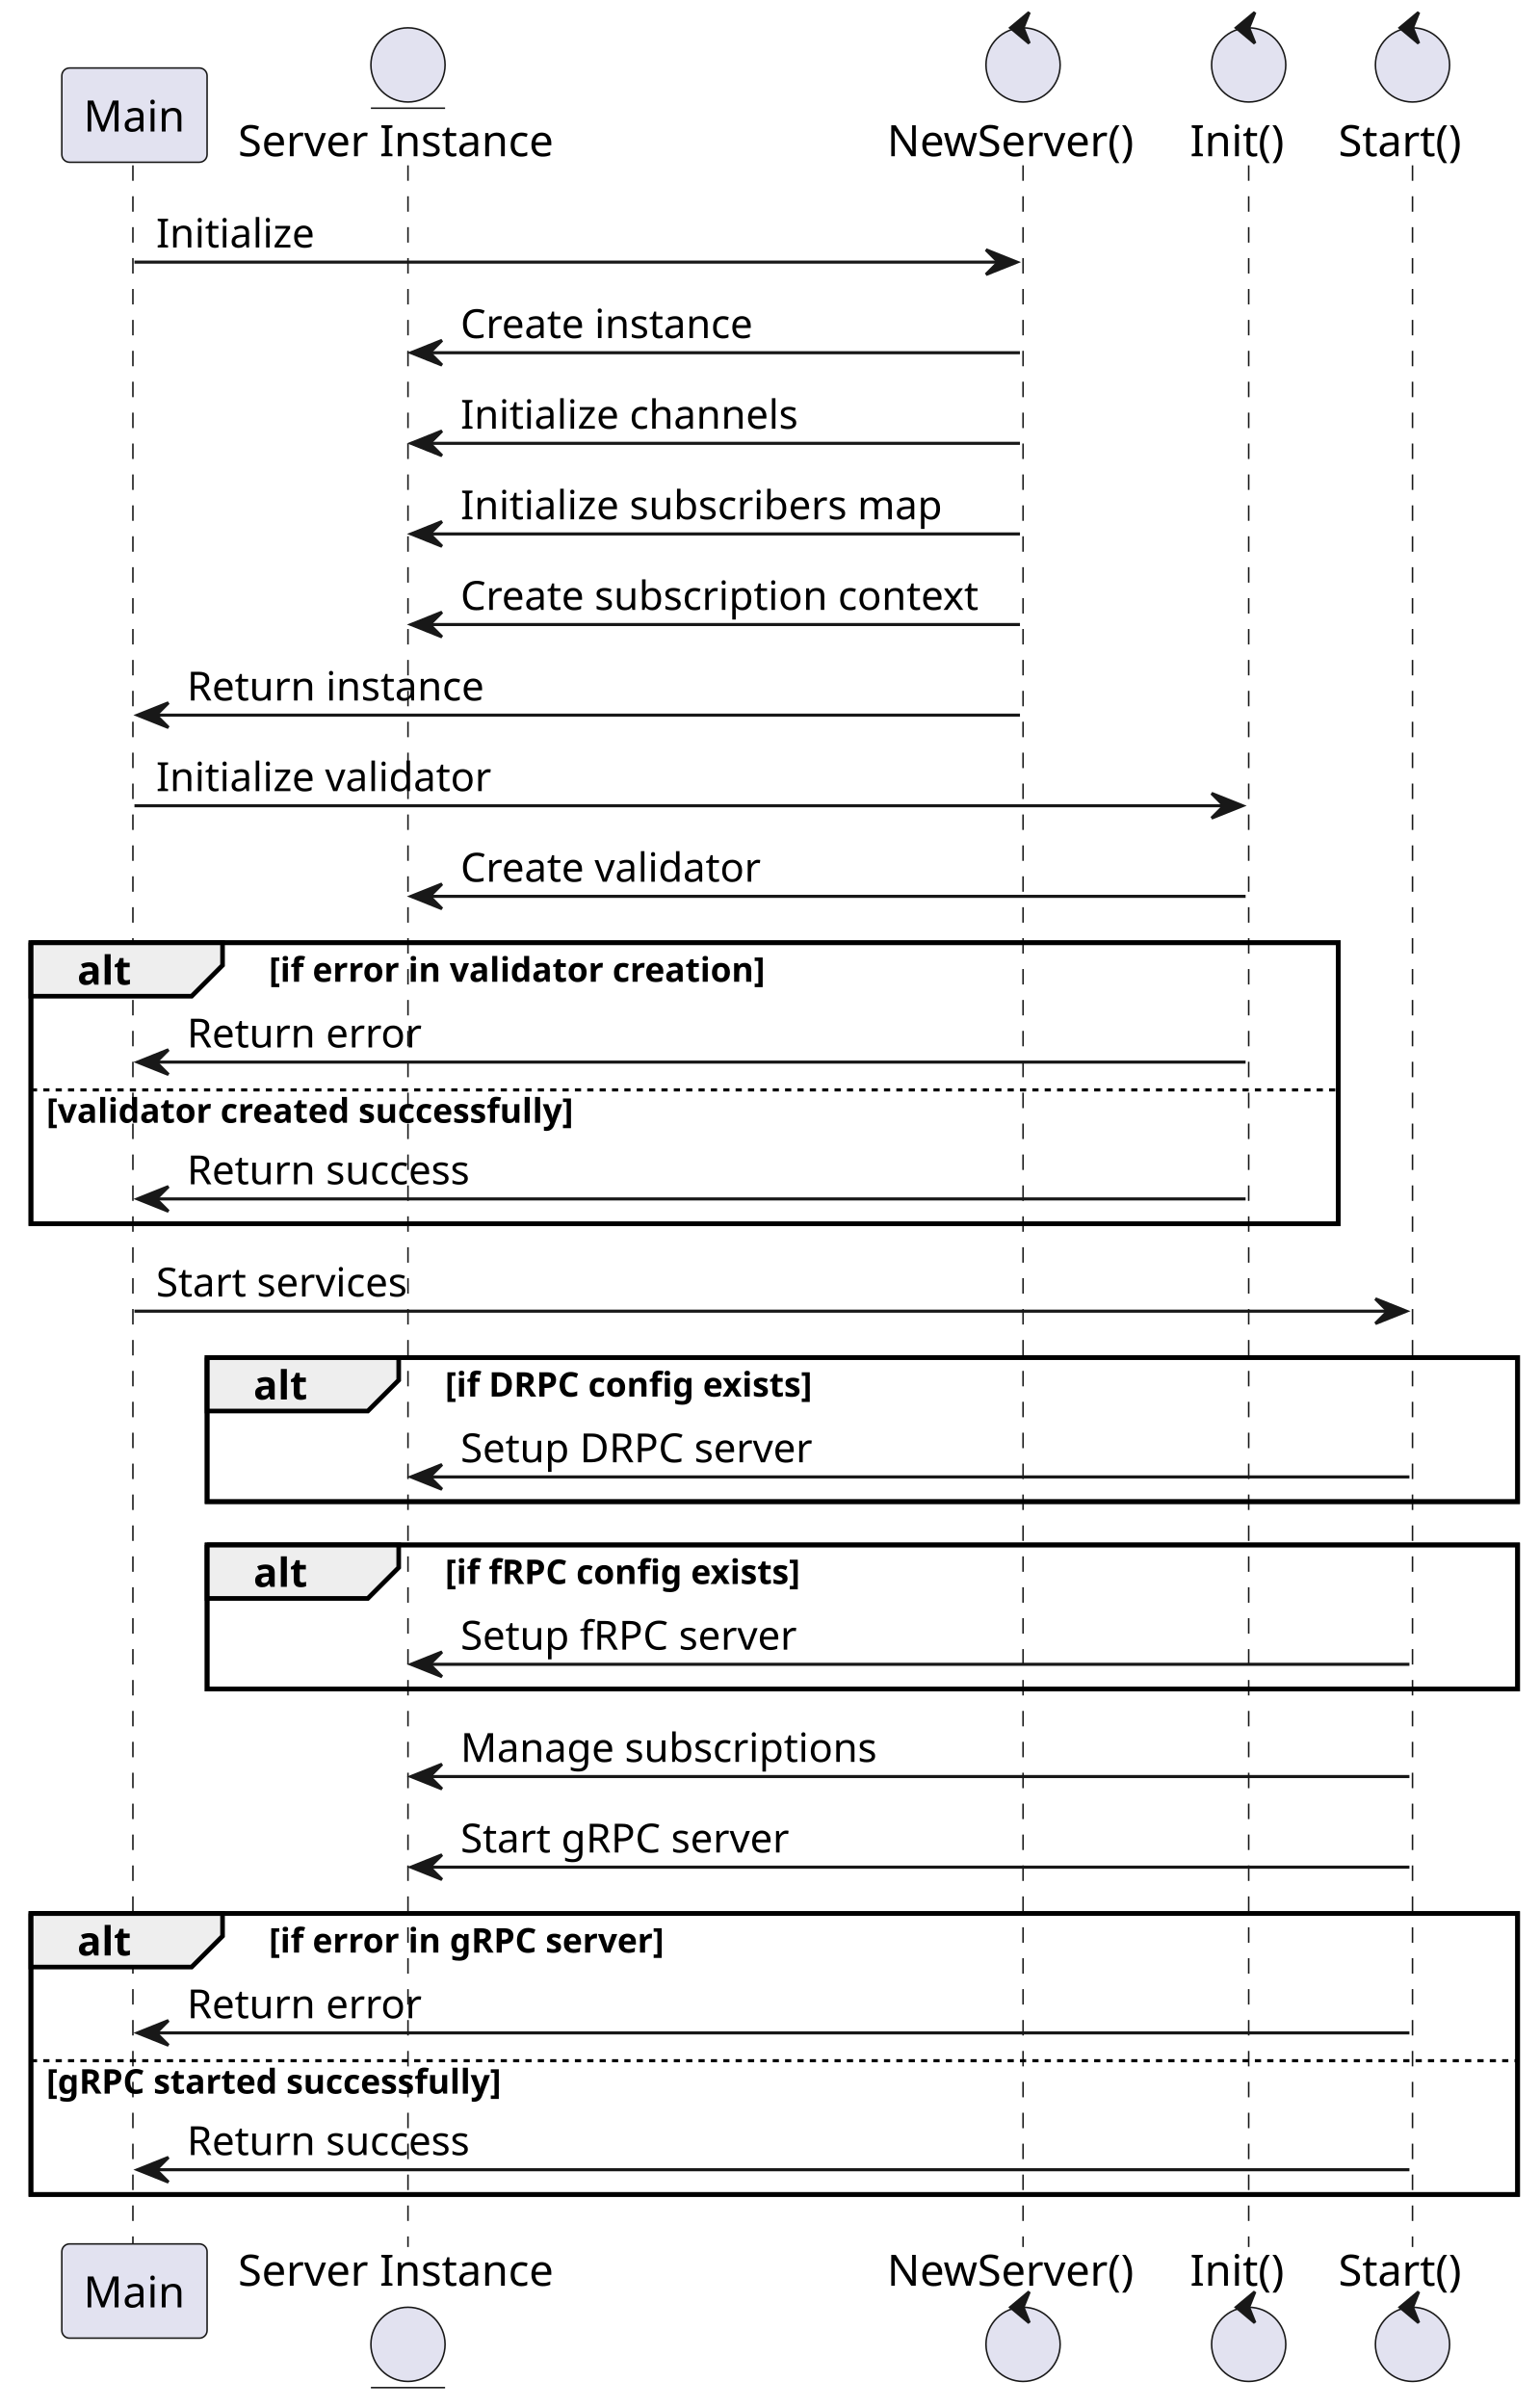
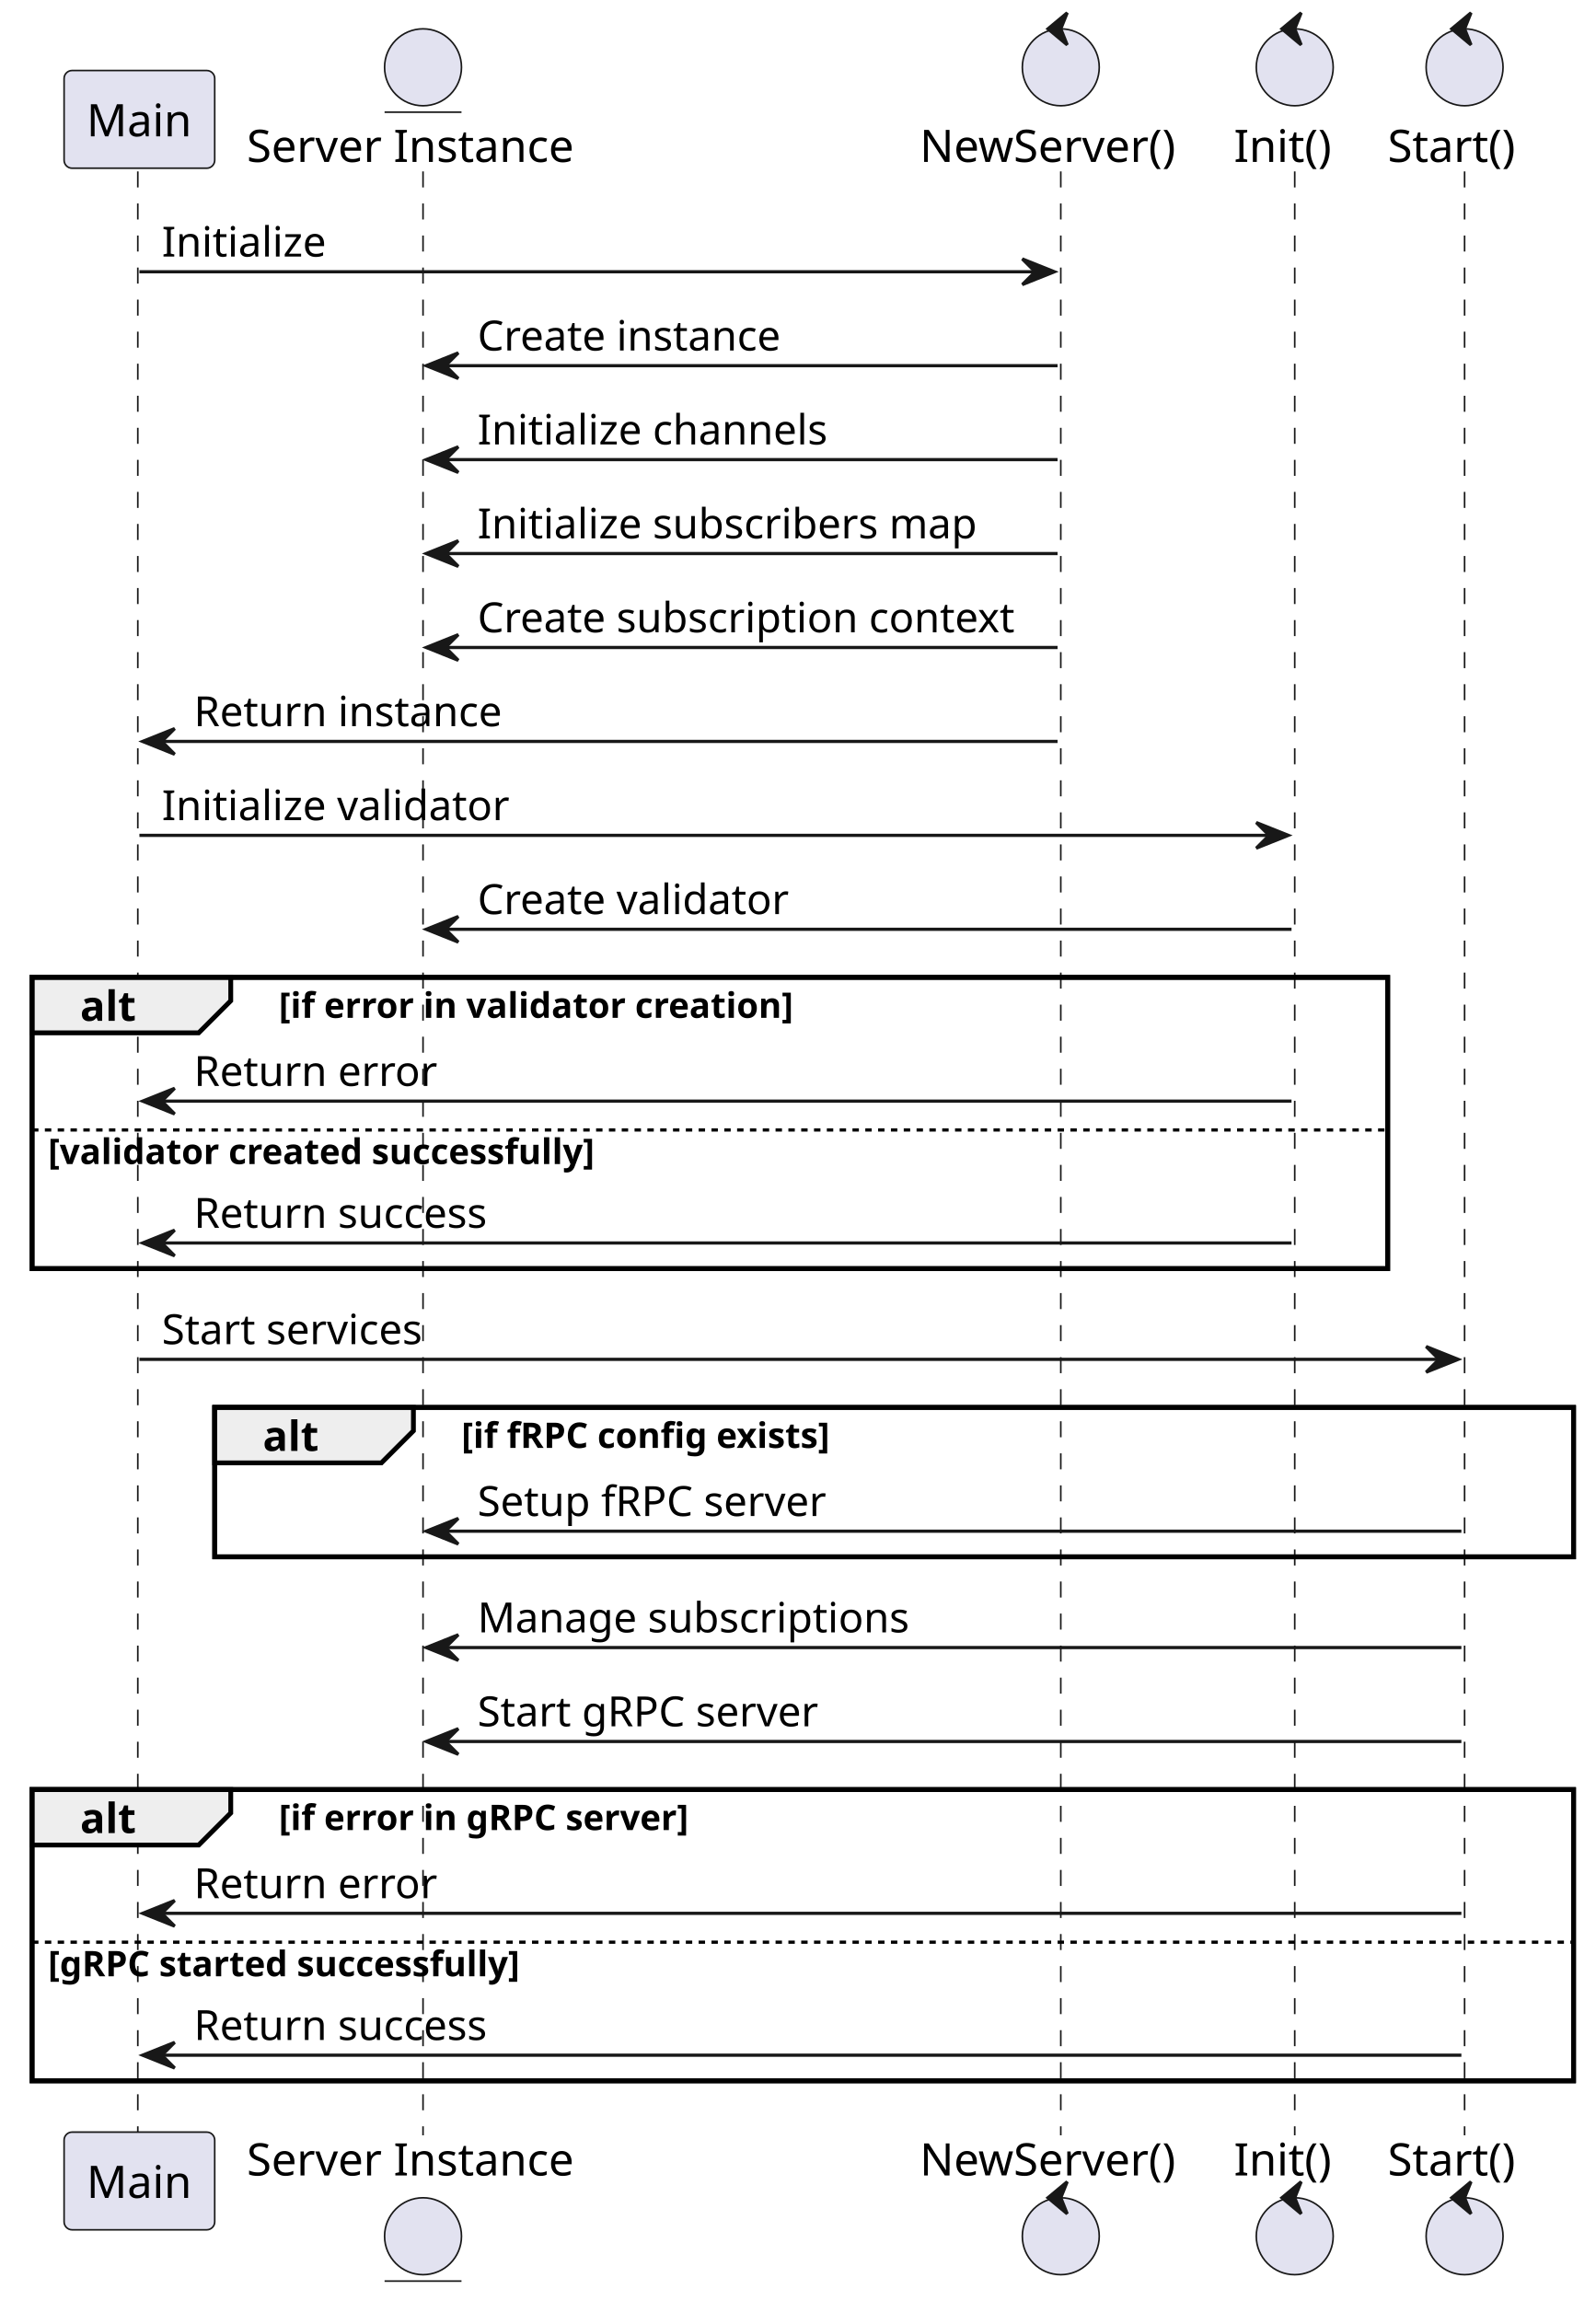
- <svg xmlns="http://www.w3.org/2000/svg" contentStyleType="text/css" height="779px" preserveAspectRatio="none" style="width:498px;height:779px;background:#FFFFFF;" version="1.1" viewBox="0 0 498 779" width="498px" zoomAndPan="magnify">
-   <defs />
-   <g>
-     <rect fill="none" height="90.887" style="stroke:#000000;stroke-width:1.5;" width="423" x="10" y="304.973" />
-     <rect fill="none" height="46.621" style="stroke:#000000;stroke-width:1.5;" width="424" x="67" y="439.17" />
-     <rect fill="none" height="46.621" style="stroke:#000000;stroke-width:1.5;" width="424" x="67" y="499.791" />
-     <rect fill="none" height="90.887" style="stroke:#000000;stroke-width:1.5;" width="481" x="10" y="619.033" />
-     <line style="stroke:#181818;stroke-width:0.5;stroke-dasharray:5.0,5.0;" x1="43" x2="43" y1="53.488" y2="726.92" />
-     <line style="stroke:#181818;stroke-width:0.5;stroke-dasharray:5.0,5.0;" x1="132" x2="132" y1="53.488" y2="726.92" />
-     <line style="stroke:#181818;stroke-width:0.5;stroke-dasharray:5.0,5.0;" x1="331" x2="331" y1="53.488" y2="726.92" />
-     <line style="stroke:#181818;stroke-width:0.5;stroke-dasharray:5.0,5.0;" x1="404" x2="404" y1="53.488" y2="726.92" />
-     <line style="stroke:#181818;stroke-width:0.5;stroke-dasharray:5.0,5.0;" x1="457" x2="457" y1="53.488" y2="726.92" />
-     <rect fill="#E2E2F0" height="30.488" rx="2.5" ry="2.5" style="stroke:#181818;stroke-width:0.5;" width="47" x="20" y="22" />
-     <text fill="#000000" font-family="sans-serif" font-size="14" lengthAdjust="spacing" textLength="33" x="27" y="42.535">Main</text>
-     <rect fill="#E2E2F0" height="30.488" rx="2.5" ry="2.5" style="stroke:#181818;stroke-width:0.5;" width="47" x="20" y="725.92" />
-     <text fill="#000000" font-family="sans-serif" font-size="14" lengthAdjust="spacing" textLength="33" x="27" y="746.455">Main</text>
-     <text fill="#000000" font-family="sans-serif" font-size="14" lengthAdjust="spacing" textLength="104" x="77" y="50.535">Server Instance</text>
-     <ellipse cx="132" cy="21" fill="#E2E2F0" rx="12" ry="12" style="stroke:#181818;stroke-width:0.5;" />
-     <line style="stroke:#181818;stroke-width:0.5;" x1="120" x2="144" y1="35" y2="35" />
-     <text fill="#000000" font-family="sans-serif" font-size="14" lengthAdjust="spacing" textLength="104" x="77" y="739.455">Server Instance</text>
-     <ellipse cx="132" cy="758.408" fill="#E2E2F0" rx="12" ry="12" style="stroke:#181818;stroke-width:0.5;" />
-     <line style="stroke:#181818;stroke-width:0.5;" x1="120" x2="144" y1="772.408" y2="772.408" />
-     <text fill="#000000" font-family="sans-serif" font-size="14" lengthAdjust="spacing" textLength="82" x="287" y="50.535">NewServer()</text>
-     <ellipse cx="331" cy="21" fill="#E2E2F0" rx="12" ry="12" style="stroke:#181818;stroke-width:0.5;" />
-     <polygon fill="#181818" points="327,9,333,4,331,9,333,14,327,9" style="stroke:#181818;stroke-width:1.0;" />
-     <text fill="#000000" font-family="sans-serif" font-size="14" lengthAdjust="spacing" textLength="82" x="287" y="739.455">NewServer()</text>
-     <ellipse cx="331" cy="758.408" fill="#E2E2F0" rx="12" ry="12" style="stroke:#181818;stroke-width:0.5;" />
-     <polygon fill="#181818" points="327,746.408,333,741.408,331,746.408,333,751.408,327,746.408" style="stroke:#181818;stroke-width:1.0;" />
-     <text fill="#000000" font-family="sans-serif" font-size="14" lengthAdjust="spacing" textLength="32" x="385" y="50.535">Init()</text>
-     <ellipse cx="404" cy="21" fill="#E2E2F0" rx="12" ry="12" style="stroke:#181818;stroke-width:0.5;" />
-     <polygon fill="#181818" points="400,9,406,4,404,9,406,14,400,9" style="stroke:#181818;stroke-width:1.0;" />
-     <text fill="#000000" font-family="sans-serif" font-size="14" lengthAdjust="spacing" textLength="32" x="385" y="739.455">Init()</text>
-     <ellipse cx="404" cy="758.408" fill="#E2E2F0" rx="12" ry="12" style="stroke:#181818;stroke-width:0.5;" />
-     <polygon fill="#181818" points="400,746.408,406,741.408,404,746.408,406,751.408,400,746.408" style="stroke:#181818;stroke-width:1.0;" />
-     <text fill="#000000" font-family="sans-serif" font-size="14" lengthAdjust="spacing" textLength="42" x="433" y="50.535">Start()</text>
-     <ellipse cx="457" cy="21" fill="#E2E2F0" rx="12" ry="12" style="stroke:#181818;stroke-width:0.5;" />
-     <polygon fill="#181818" points="453,9,459,4,457,9,459,14,453,9" style="stroke:#181818;stroke-width:1.0;" />
-     <text fill="#000000" font-family="sans-serif" font-size="14" lengthAdjust="spacing" textLength="42" x="433" y="739.455">Start()</text>
-     <ellipse cx="457" cy="758.408" fill="#E2E2F0" rx="12" ry="12" style="stroke:#181818;stroke-width:0.5;" />
-     <polygon fill="#181818" points="453,746.408,459,741.408,457,746.408,459,751.408,453,746.408" style="stroke:#181818;stroke-width:1.0;" />
-     <polygon fill="#181818" points="319,80.799,329,84.799,319,88.799,323,84.799" style="stroke:#181818;stroke-width:1.0;" />
-     <line style="stroke:#181818;stroke-width:1.0;" x1="43.5" x2="325" y1="84.799" y2="84.799" />
-     <text fill="#000000" font-family="sans-serif" font-size="13" lengthAdjust="spacing" textLength="54" x="50.5" y="80.057">Initialize</text>
-     <polygon fill="#181818" points="143,110.109,133,114.109,143,118.109,139,114.109" style="stroke:#181818;stroke-width:1.0;" />
-     <line style="stroke:#181818;stroke-width:1.0;" x1="137" x2="330" y1="114.109" y2="114.109" />
-     <text fill="#000000" font-family="sans-serif" font-size="13" lengthAdjust="spacing" textLength="97" x="149" y="109.367">Create instance</text>
-     <polygon fill="#181818" points="143,139.42,133,143.42,143,147.42,139,143.42" style="stroke:#181818;stroke-width:1.0;" />
-     <line style="stroke:#181818;stroke-width:1.0;" x1="137" x2="330" y1="143.42" y2="143.42" />
-     <text fill="#000000" font-family="sans-serif" font-size="13" lengthAdjust="spacing" textLength="114" x="149" y="138.678">Initialize channels</text>
-     <polygon fill="#181818" points="143,168.731,133,172.731,143,176.731,139,172.731" style="stroke:#181818;stroke-width:1.0;" />
-     <line style="stroke:#181818;stroke-width:1.0;" x1="137" x2="330" y1="172.731" y2="172.731" />
-     <text fill="#000000" font-family="sans-serif" font-size="13" lengthAdjust="spacing" textLength="162" x="149" y="167.988">Initialize subscribers map</text>
-     <polygon fill="#181818" points="143,198.041,133,202.041,143,206.041,139,202.041" style="stroke:#181818;stroke-width:1.0;" />
-     <line style="stroke:#181818;stroke-width:1.0;" x1="137" x2="330" y1="202.041" y2="202.041" />
-     <text fill="#000000" font-family="sans-serif" font-size="13" lengthAdjust="spacing" textLength="175" x="149" y="197.299">Create subscription context</text>
-     <polygon fill="#181818" points="54.5,227.352,44.5,231.352,54.5,235.352,50.5,231.352" style="stroke:#181818;stroke-width:1.0;" />
-     <line style="stroke:#181818;stroke-width:1.0;" x1="48.5" x2="330" y1="231.352" y2="231.352" />
-     <text fill="#000000" font-family="sans-serif" font-size="13" lengthAdjust="spacing" textLength="98" x="60.5" y="226.609">Return instance</text>
-     <polygon fill="#181818" points="392,256.662,402,260.662,392,264.662,396,260.662" style="stroke:#181818;stroke-width:1.0;" />
-     <line style="stroke:#181818;stroke-width:1.0;" x1="43.5" x2="398" y1="260.662" y2="260.662" />
-     <text fill="#000000" font-family="sans-serif" font-size="13" lengthAdjust="spacing" textLength="113" x="50.5" y="255.92">Initialize validator</text>
-     <polygon fill="#181818" points="143,285.973,133,289.973,143,293.973,139,289.973" style="stroke:#181818;stroke-width:1.0;" />
-     <line style="stroke:#181818;stroke-width:1.0;" x1="137" x2="403" y1="289.973" y2="289.973" />
-     <text fill="#000000" font-family="sans-serif" font-size="13" lengthAdjust="spacing" textLength="99" x="149" y="285.231">Create validator</text>
-     <path d="M10,304.973 L72,304.973 L72,312.283 L62,322.283 L10,322.283 L10,304.973 " fill="#EEEEEE" style="stroke:#000000;stroke-width:1.5;" />
-     <rect fill="none" height="90.887" style="stroke:#000000;stroke-width:1.5;" width="423" x="10" y="304.973" />
-     <text fill="#000000" font-family="sans-serif" font-size="13" font-weight="bold" lengthAdjust="spacing" textLength="17" x="25" y="318.541">alt</text>
-     <text fill="#000000" font-family="sans-serif" font-size="11" font-weight="bold" lengthAdjust="spacing" textLength="167" x="87" y="317.607">[if error in validator creation]</text>
-     <polygon fill="#181818" points="54.5,339.594,44.5,343.594,54.5,347.594,50.5,343.594" style="stroke:#181818;stroke-width:1.0;" />
-     <line style="stroke:#181818;stroke-width:1.0;" x1="48.5" x2="403" y1="343.594" y2="343.594" />
-     <text fill="#000000" font-family="sans-serif" font-size="13" lengthAdjust="spacing" textLength="75" x="60.5" y="338.852">Return error</text>
-     <line style="stroke:#000000;stroke-width:1.0;stroke-dasharray:2.0,2.0;" x1="10" x2="433" y1="352.594" y2="352.594" />
-     <text fill="#000000" font-family="sans-serif" font-size="11" font-weight="bold" lengthAdjust="spacing" textLength="175" x="15" y="363.228">[validator created successfully]</text>
-     <polygon fill="#181818" points="54.5,383.859,44.5,387.859,54.5,391.859,50.5,387.859" style="stroke:#181818;stroke-width:1.0;" />
-     <line style="stroke:#181818;stroke-width:1.0;" x1="48.5" x2="403" y1="387.859" y2="387.859" />
-     <text fill="#000000" font-family="sans-serif" font-size="13" lengthAdjust="spacing" textLength="95" x="60.5" y="383.117">Return success</text>
-     <polygon fill="#181818" points="445,420.17,455,424.17,445,428.17,449,424.17" style="stroke:#181818;stroke-width:1.0;" />
-     <line style="stroke:#181818;stroke-width:1.0;" x1="43.5" x2="451" y1="424.17" y2="424.17" />
-     <text fill="#000000" font-family="sans-serif" font-size="13" lengthAdjust="spacing" textLength="84" x="50.5" y="419.428">Start services</text>
-     <path d="M67,439.17 L129,439.17 L129,446.481 L119,456.481 L67,456.481 L67,439.17 " fill="#EEEEEE" style="stroke:#000000;stroke-width:1.5;" />
-     <rect fill="none" height="46.621" style="stroke:#000000;stroke-width:1.5;" width="424" x="67" y="439.17" />
-     <text fill="#000000" font-family="sans-serif" font-size="13" font-weight="bold" lengthAdjust="spacing" textLength="17" x="82" y="452.738">alt</text>
-     <text fill="#000000" font-family="sans-serif" font-size="11" font-weight="bold" lengthAdjust="spacing" textLength="129" x="144" y="451.805">[if DRPC config exists]</text>
-     <polygon fill="#181818" points="143,473.791,133,477.791,143,481.791,139,477.791" style="stroke:#181818;stroke-width:1.0;" />
-     <line style="stroke:#181818;stroke-width:1.0;" x1="137" x2="456" y1="477.791" y2="477.791" />
-     <text fill="#000000" font-family="sans-serif" font-size="13" lengthAdjust="spacing" textLength="115" x="149" y="473.049">Setup DRPC server</text>
-     <path d="M67,499.791 L129,499.791 L129,507.102 L119,517.102 L67,517.102 L67,499.791 " fill="#EEEEEE" style="stroke:#000000;stroke-width:1.5;" />
-     <rect fill="none" height="46.621" style="stroke:#000000;stroke-width:1.5;" width="424" x="67" y="499.791" />
-     <text fill="#000000" font-family="sans-serif" font-size="13" font-weight="bold" lengthAdjust="spacing" textLength="17" x="82" y="513.359">alt</text>
-     <text fill="#000000" font-family="sans-serif" font-size="11" font-weight="bold" lengthAdjust="spacing" textLength="125" x="144" y="512.426">[if fRPC config exists]</text>
-     <polygon fill="#181818" points="143,534.412,133,538.412,143,542.412,139,538.412" style="stroke:#181818;stroke-width:1.0;" />
-     <line style="stroke:#181818;stroke-width:1.0;" x1="137" x2="456" y1="538.412" y2="538.412" />
-     <text fill="#000000" font-family="sans-serif" font-size="13" lengthAdjust="spacing" textLength="110" x="149" y="533.67">Setup fRPC server</text>
-     <polygon fill="#181818" points="143,570.723,133,574.723,143,578.723,139,574.723" style="stroke:#181818;stroke-width:1.0;" />
-     <line style="stroke:#181818;stroke-width:1.0;" x1="137" x2="456" y1="574.723" y2="574.723" />
-     <text fill="#000000" font-family="sans-serif" font-size="13" lengthAdjust="spacing" textLength="138" x="149" y="569.981">Manage subscriptions</text>
-     <polygon fill="#181818" points="143,600.033,133,604.033,143,608.033,139,604.033" style="stroke:#181818;stroke-width:1.0;" />
-     <line style="stroke:#181818;stroke-width:1.0;" x1="137" x2="456" y1="604.033" y2="604.033" />
-     <text fill="#000000" font-family="sans-serif" font-size="13" lengthAdjust="spacing" textLength="107" x="149" y="599.291">Start gRPC server</text>
-     <path d="M10,619.033 L72,619.033 L72,626.344 L62,636.344 L10,636.344 L10,619.033 " fill="#EEEEEE" style="stroke:#000000;stroke-width:1.5;" />
-     <rect fill="none" height="90.887" style="stroke:#000000;stroke-width:1.5;" width="481" x="10" y="619.033" />
-     <text fill="#000000" font-family="sans-serif" font-size="13" font-weight="bold" lengthAdjust="spacing" textLength="17" x="25" y="632.602">alt</text>
-     <text fill="#000000" font-family="sans-serif" font-size="11" font-weight="bold" lengthAdjust="spacing" textLength="137" x="87" y="631.668">[if error in gRPC server]</text>
-     <polygon fill="#181818" points="54.5,653.654,44.5,657.654,54.5,661.654,50.5,657.654" style="stroke:#181818;stroke-width:1.0;" />
-     <line style="stroke:#181818;stroke-width:1.0;" x1="48.5" x2="456" y1="657.654" y2="657.654" />
-     <text fill="#000000" font-family="sans-serif" font-size="13" lengthAdjust="spacing" textLength="75" x="60.5" y="652.912">Return error</text>
-     <line style="stroke:#000000;stroke-width:1.0;stroke-dasharray:2.0,2.0;" x1="10" x2="491" y1="666.654" y2="666.654" />
-     <text fill="#000000" font-family="sans-serif" font-size="11" font-weight="bold" lengthAdjust="spacing" textLength="153" x="15" y="677.289">[gRPC started successfully]</text>
-     <polygon fill="#181818" points="54.5,697.92,44.5,701.92,54.5,705.92,50.5,701.92" style="stroke:#181818;stroke-width:1.0;" />
-     <line style="stroke:#181818;stroke-width:1.0;" x1="48.5" x2="456" y1="701.92" y2="701.92" />
-     <text fill="#000000" font-family="sans-serif" font-size="13" lengthAdjust="spacing" textLength="95" x="60.5" y="697.178">Return success</text>
+ <svg xmlns="http://www.w3.org/2000/svg" contentStyleType="text/css" height="718" preserveAspectRatio="none" viewBox="0 0 498 718" width="498" zoomAndPan="magnify">
+   <path d="m10 304.973h423v90.887h-423z" fill="none" stroke="#000" stroke-width="1.5" />
+   <path d="m67 439.17h424v46.621h-424z" fill="none" stroke="#000" stroke-width="1.5" />
+   <path d="m10 558.412h481v90.887h-481z" fill="none" stroke="#000" stroke-width="1.5" />
+   <g stroke="#181818">
+     <path d="m43 53.488v612.811" stroke-dasharray="5 5" stroke-width=".5" />
+     <path d="m132 53.488v612.811" stroke-dasharray="5 5" stroke-width=".5" />
+     <path d="m331 53.488v612.811" stroke-dasharray="5 5" stroke-width=".5" />
+     <path d="m404 53.488v612.811" stroke-dasharray="5 5" stroke-width=".5" />
+     <path d="m457 53.488v612.811" stroke-dasharray="5 5" stroke-width=".5" />
+     <rect fill="#e2e2f0" height="30.488" rx="2.5" stroke-width=".5" width="47" x="20" y="22" />
  </g>
+   <text font-family="sans-serif" font-size="14" lengthAdjust="spacing" textLength="33" x="27" y="42.535">Main</text>
+   <rect fill="#e2e2f0" height="30.488" rx="2.5" stroke="#181818" stroke-width=".5" width="47" x="20" y="665.299" />
+   <text font-family="sans-serif" font-size="14" lengthAdjust="spacing" textLength="33" x="27" y="685.834">Main</text>
+   <text font-family="sans-serif" font-size="14" lengthAdjust="spacing" textLength="104" x="77" y="50.535">Server Instance</text>
+   <ellipse cx="132" cy="21" fill="#e2e2f0" rx="12" ry="12" stroke="#181818" stroke-width=".5" />
+   <path d="m120 35h24" stroke="#181818" stroke-width=".5" />
+   <text font-family="sans-serif" font-size="14" lengthAdjust="spacing" textLength="104" x="77" y="678.834">Server Instance</text>
+   <ellipse cx="132" cy="697.787" fill="#e2e2f0" rx="12" ry="12" stroke="#181818" stroke-width=".5" />
+   <path d="m120 711.787h24" stroke="#181818" stroke-width=".5" />
+   <text font-family="sans-serif" font-size="14" lengthAdjust="spacing" textLength="82" x="287" y="50.535">NewServer()</text>
+   <ellipse cx="331" cy="21" fill="#e2e2f0" rx="12" ry="12" stroke="#181818" stroke-width=".5" />
+   <path d="m327 9 6-5-2 5 2 5z" fill="#181818" stroke="#181818" />
+   <text font-family="sans-serif" font-size="14" lengthAdjust="spacing" textLength="82" x="287" y="678.834">NewServer()</text>
+   <ellipse cx="331" cy="697.787" fill="#e2e2f0" rx="12" ry="12" stroke="#181818" stroke-width=".5" />
+   <path d="m327 685.787 6-5-2 5 2 5z" fill="#181818" stroke="#181818" />
+   <text font-family="sans-serif" font-size="14" lengthAdjust="spacing" textLength="32" x="385" y="50.535">Init()</text>
+   <ellipse cx="404" cy="21" fill="#e2e2f0" rx="12" ry="12" stroke="#181818" stroke-width=".5" />
+   <path d="m400 9 6-5-2 5 2 5z" fill="#181818" stroke="#181818" />
+   <text font-family="sans-serif" font-size="14" lengthAdjust="spacing" textLength="32" x="385" y="678.834">Init()</text>
+   <ellipse cx="404" cy="697.787" fill="#e2e2f0" rx="12" ry="12" stroke="#181818" stroke-width=".5" />
+   <path d="m400 685.787 6-5-2 5 2 5z" fill="#181818" stroke="#181818" />
+   <text font-family="sans-serif" font-size="14" lengthAdjust="spacing" textLength="42" x="433" y="50.535">Start()</text>
+   <ellipse cx="457" cy="21" fill="#e2e2f0" rx="12" ry="12" stroke="#181818" stroke-width=".5" />
+   <path d="m453 9 6-5-2 5 2 5z" fill="#181818" stroke="#181818" />
+   <text font-family="sans-serif" font-size="14" lengthAdjust="spacing" textLength="42" x="433" y="678.834">Start()</text>
+   <ellipse cx="457" cy="697.787" fill="#e2e2f0" rx="12" ry="12" stroke="#181818" stroke-width=".5" />
+   <path d="m453 685.787 6-5-2 5 2 5z" fill="#181818" stroke="#181818" />
+   <path d="m319 80.799 10 4-10 4 4-4z" fill="#181818" stroke="#181818" />
+   <path d="m43.5 84.799h281.5" stroke="#181818" />
+   <text font-family="sans-serif" font-size="13" lengthAdjust="spacing" textLength="54" x="50.5" y="80.057">Initialize</text>
+   <path d="m143 110.109-10 4 10 4-4-4z" fill="#181818" stroke="#181818" />
+   <path d="m137 114.109h193" stroke="#181818" />
+   <text font-family="sans-serif" font-size="13" lengthAdjust="spacing" textLength="97" x="149" y="109.367">Create instance</text>
+   <path d="m143 139.42-10 4 10 4-4-4z" fill="#181818" stroke="#181818" />
+   <path d="m137 143.42h193" stroke="#181818" />
+   <text font-family="sans-serif" font-size="13" lengthAdjust="spacing" textLength="114" x="149" y="138.678">Initialize channels</text>
+   <path d="m143 168.731-10 4 10 4-4-4z" fill="#181818" stroke="#181818" />
+   <path d="m137 172.731h193" stroke="#181818" />
+   <text font-family="sans-serif" font-size="13" lengthAdjust="spacing" textLength="162" x="149" y="167.988">Initialize subscribers map</text>
+   <path d="m143 198.041-10 4 10 4-4-4z" fill="#181818" stroke="#181818" />
+   <path d="m137 202.041h193" stroke="#181818" />
+   <text font-family="sans-serif" font-size="13" lengthAdjust="spacing" textLength="175" x="149" y="197.299">Create subscription context</text>
+   <path d="m54.5 227.352-10 4 10 4-4-4z" fill="#181818" stroke="#181818" />
+   <path d="m48.5 231.352h281.5" stroke="#181818" />
+   <text font-family="sans-serif" font-size="13" lengthAdjust="spacing" textLength="98" x="60.5" y="226.609">Return instance</text>
+   <path d="m392 256.662 10 4-10 4 4-4z" fill="#181818" stroke="#181818" />
+   <path d="m43.5 260.662h354.5" stroke="#181818" />
+   <text font-family="sans-serif" font-size="13" lengthAdjust="spacing" textLength="113" x="50.5" y="255.92">Initialize validator</text>
+   <path d="m143 285.973-10 4 10 4-4-4z" fill="#181818" stroke="#181818" />
+   <path d="m137 289.973h266" stroke="#181818" />
+   <text font-family="sans-serif" font-size="13" lengthAdjust="spacing" textLength="99" x="149" y="285.231">Create validator</text>
+   <path d="m10 304.973h62v7.311l-10 10h-52z" fill="#eee" stroke="#000" stroke-width="1.5" />
+   <path d="m10 304.973h423v90.887h-423z" fill="none" stroke="#000" stroke-width="1.5" />
+   <text font-family="sans-serif" font-size="13" font-weight="bold" lengthAdjust="spacing" textLength="17" x="25" y="318.541">alt</text>
+   <text font-family="sans-serif" font-size="11" font-weight="bold" lengthAdjust="spacing" textLength="167" x="87" y="317.607">[if error in validator creation]</text>
+   <path d="m54.5 339.594-10 4 10 4-4-4z" fill="#181818" stroke="#181818" />
+   <path d="m48.5 343.594h354.5" stroke="#181818" />
+   <text font-family="sans-serif" font-size="13" lengthAdjust="spacing" textLength="75" x="60.5" y="338.852">Return error</text>
+   <path d="m10 352.594h423" stroke="#000" stroke-dasharray="2 2" />
+   <text font-family="sans-serif" font-size="11" font-weight="bold" lengthAdjust="spacing" textLength="175" x="15" y="363.228">[validator created successfully]</text>
+   <path d="m54.5 383.859-10 4 10 4-4-4z" fill="#181818" stroke="#181818" />
+   <path d="m48.5 387.859h354.5" stroke="#181818" />
+   <text font-family="sans-serif" font-size="13" lengthAdjust="spacing" textLength="95" x="60.5" y="383.117">Return success</text>
+   <path d="m445 420.17 10 4-10 4 4-4z" fill="#181818" stroke="#181818" />
+   <path d="m43.5 424.17h407.5" stroke="#181818" />
+   <text font-family="sans-serif" font-size="13" lengthAdjust="spacing" textLength="84" x="50.5" y="419.428">Start services</text>
+   <path d="m67 439.17h62v7.311l-10 10h-52z" fill="#eee" stroke="#000" stroke-width="1.5" />
+   <path d="m67 439.17h424v46.621h-424z" fill="none" stroke="#000" stroke-width="1.5" />
+   <text font-family="sans-serif" font-size="13" font-weight="bold" lengthAdjust="spacing" textLength="17" x="82" y="452.738">alt</text>
+   <text font-family="sans-serif" font-size="11" font-weight="bold" lengthAdjust="spacing" textLength="125" x="144" y="451.805">[if fRPC config exists]</text>
+   <path d="m143 473.791-10 4 10 4-4-4z" fill="#181818" stroke="#181818" />
+   <path d="m137 477.791h319" stroke="#181818" />
+   <text font-family="sans-serif" font-size="13" lengthAdjust="spacing" textLength="110" x="149" y="473.049">Setup fRPC server</text>
+   <path d="m143 510.102-10 4 10 4-4-4z" fill="#181818" stroke="#181818" />
+   <path d="m137 514.102h319" stroke="#181818" />
+   <text font-family="sans-serif" font-size="13" lengthAdjust="spacing" textLength="138" x="149" y="509.359">Manage subscriptions</text>
+   <path d="m143 539.412-10 4 10 4-4-4z" fill="#181818" stroke="#181818" />
+   <path d="m137 543.412h319" stroke="#181818" />
+   <text font-family="sans-serif" font-size="13" lengthAdjust="spacing" textLength="107" x="149" y="538.67">Start gRPC server</text>
+   <path d="m10 558.412h62v7.311l-10 10h-52z" fill="#eee" stroke="#000" stroke-width="1.5" />
+   <path d="m10 558.412h481v90.887h-481z" fill="none" stroke="#000" stroke-width="1.5" />
+   <text font-family="sans-serif" font-size="13" font-weight="bold" lengthAdjust="spacing" textLength="17" x="25" y="571.981">alt</text>
+   <text font-family="sans-serif" font-size="11" font-weight="bold" lengthAdjust="spacing" textLength="137" x="87" y="571.047">[if error in gRPC server]</text>
+   <path d="m54.5 593.033-10 4 10 4-4-4z" fill="#181818" stroke="#181818" />
+   <path d="m48.5 597.033h407.5" stroke="#181818" />
+   <text font-family="sans-serif" font-size="13" lengthAdjust="spacing" textLength="75" x="60.5" y="592.291">Return error</text>
+   <path d="m10 606.033h481" stroke="#000" stroke-dasharray="2 2" />
+   <text font-family="sans-serif" font-size="11" font-weight="bold" lengthAdjust="spacing" textLength="153" x="15" y="616.668">[gRPC started successfully]</text>
+   <path d="m54.5 637.299-10 4 10 4-4-4z" fill="#181818" stroke="#181818" />
+   <path d="m48.5 641.299h407.5" stroke="#181818" />
+   <text font-family="sans-serif" font-size="13" lengthAdjust="spacing" textLength="95" x="60.5" y="636.557">Return success</text>
</svg>
